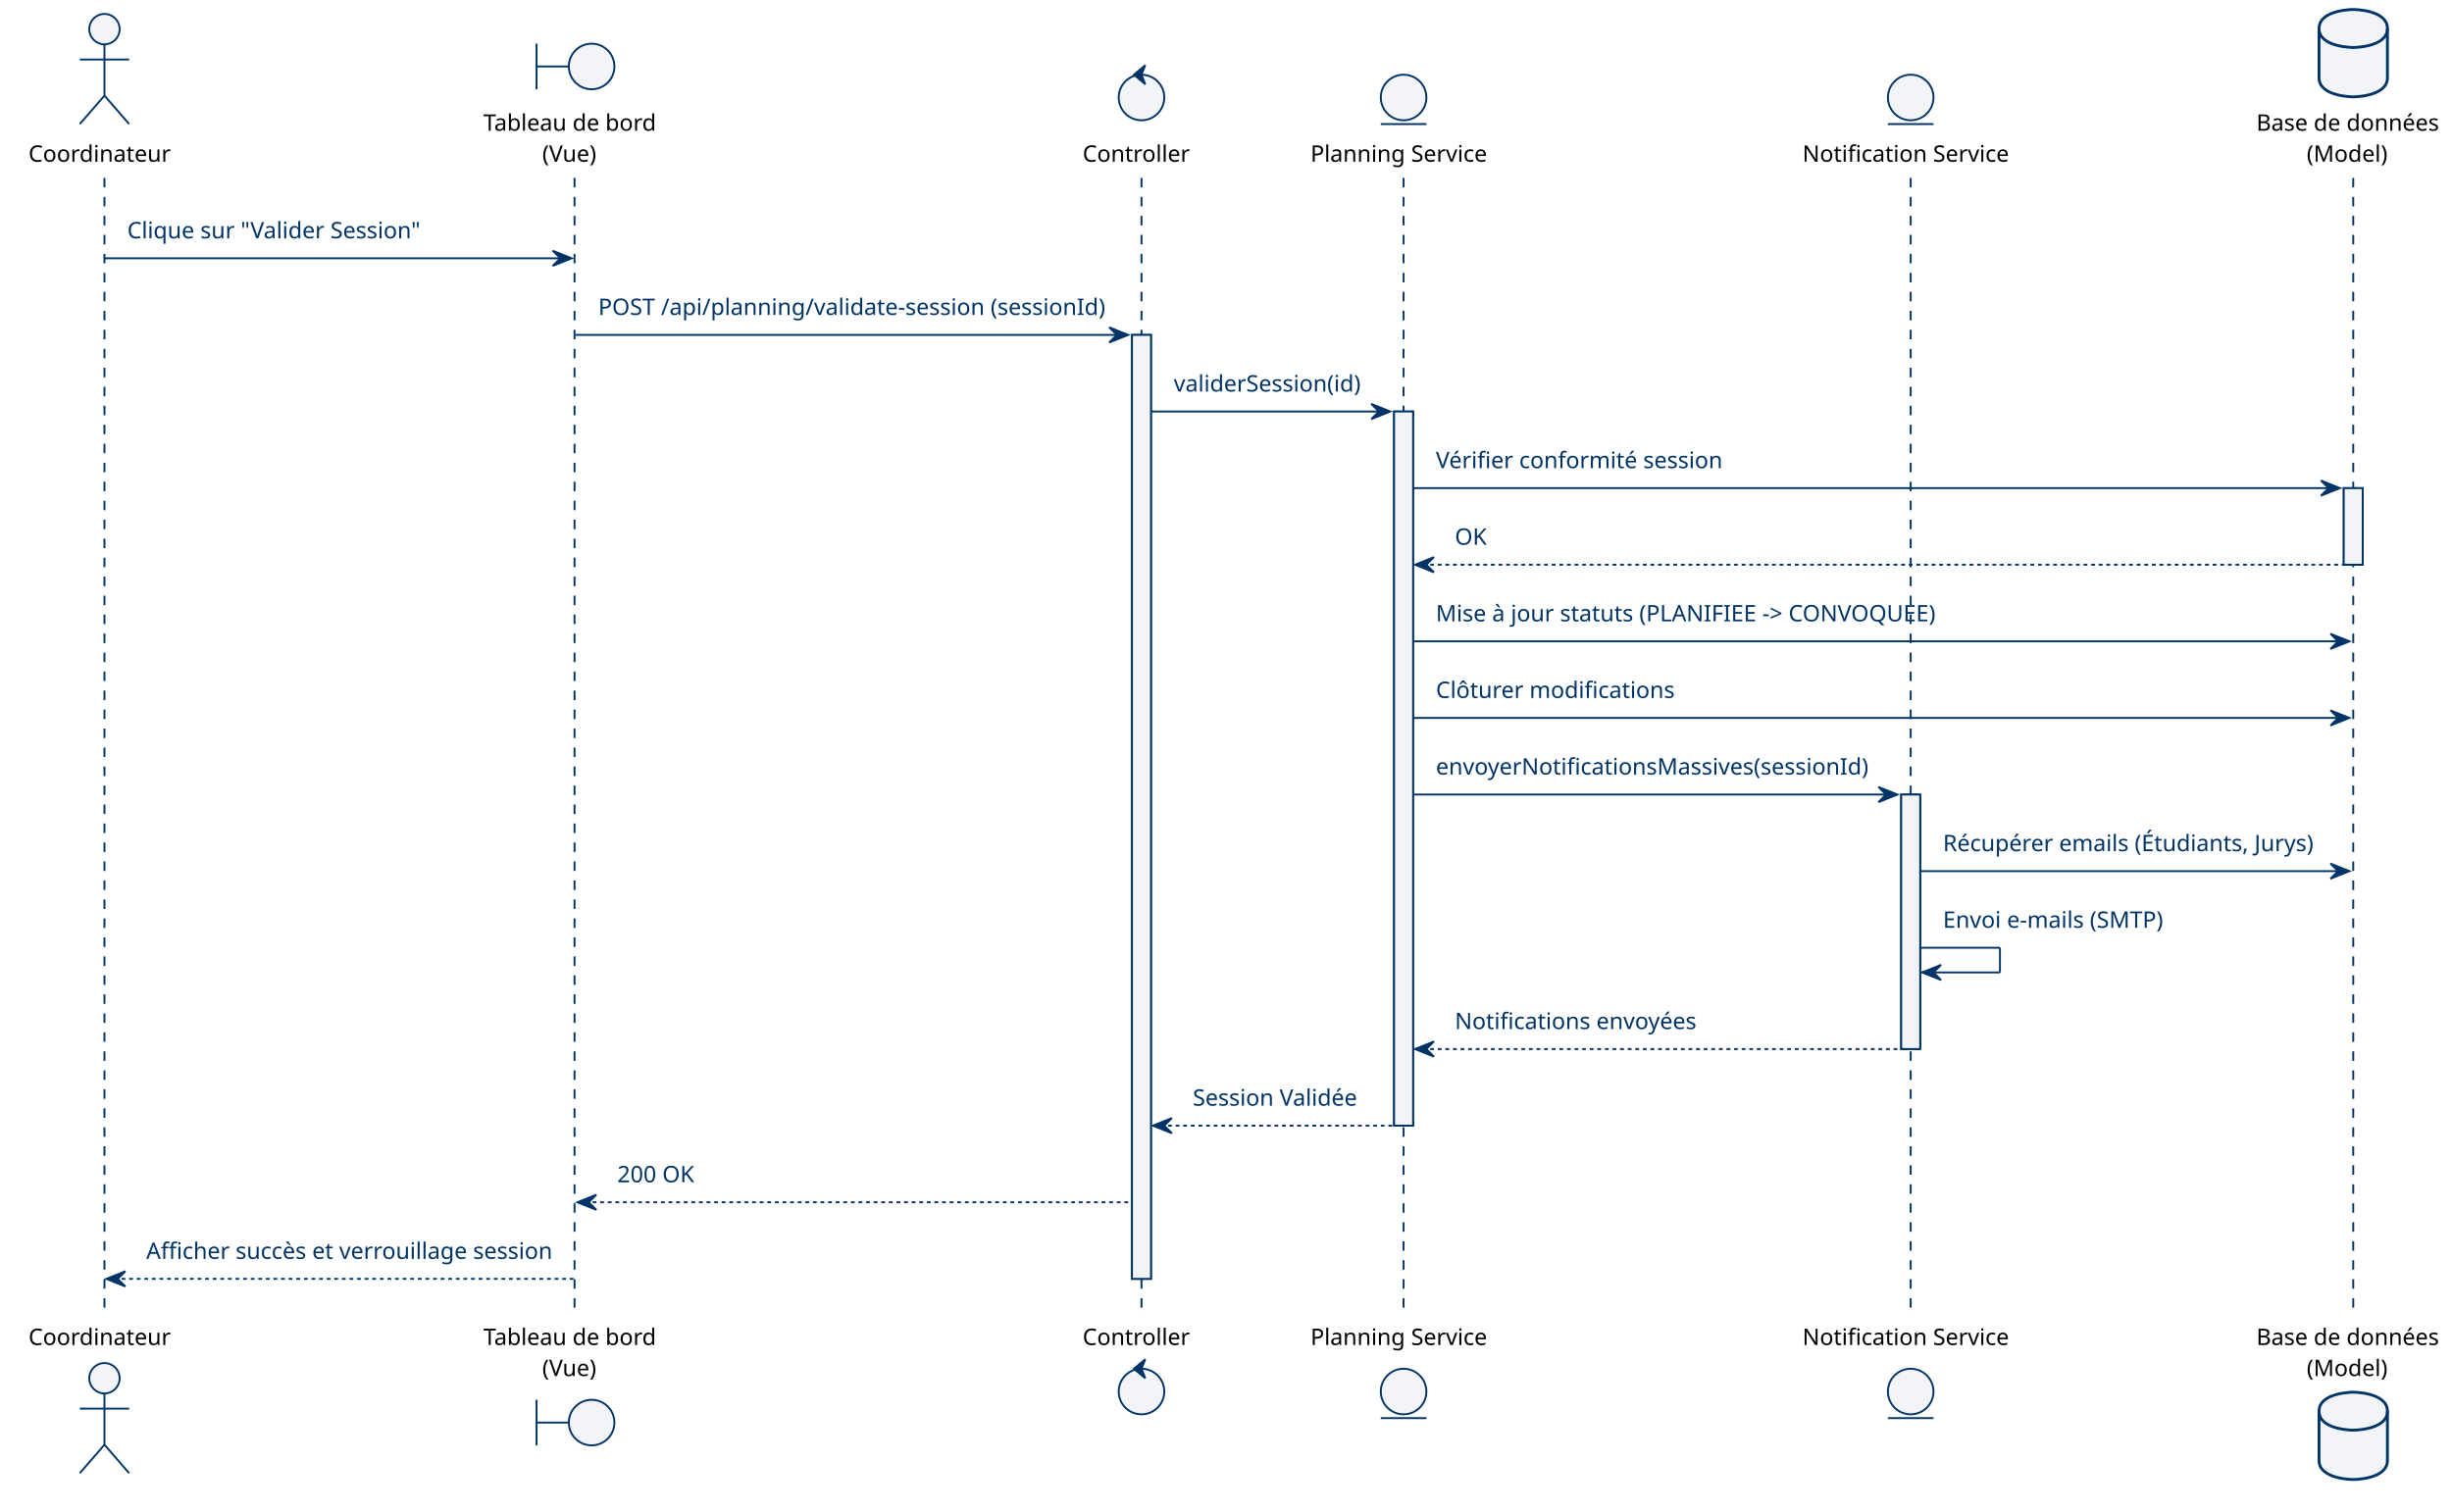
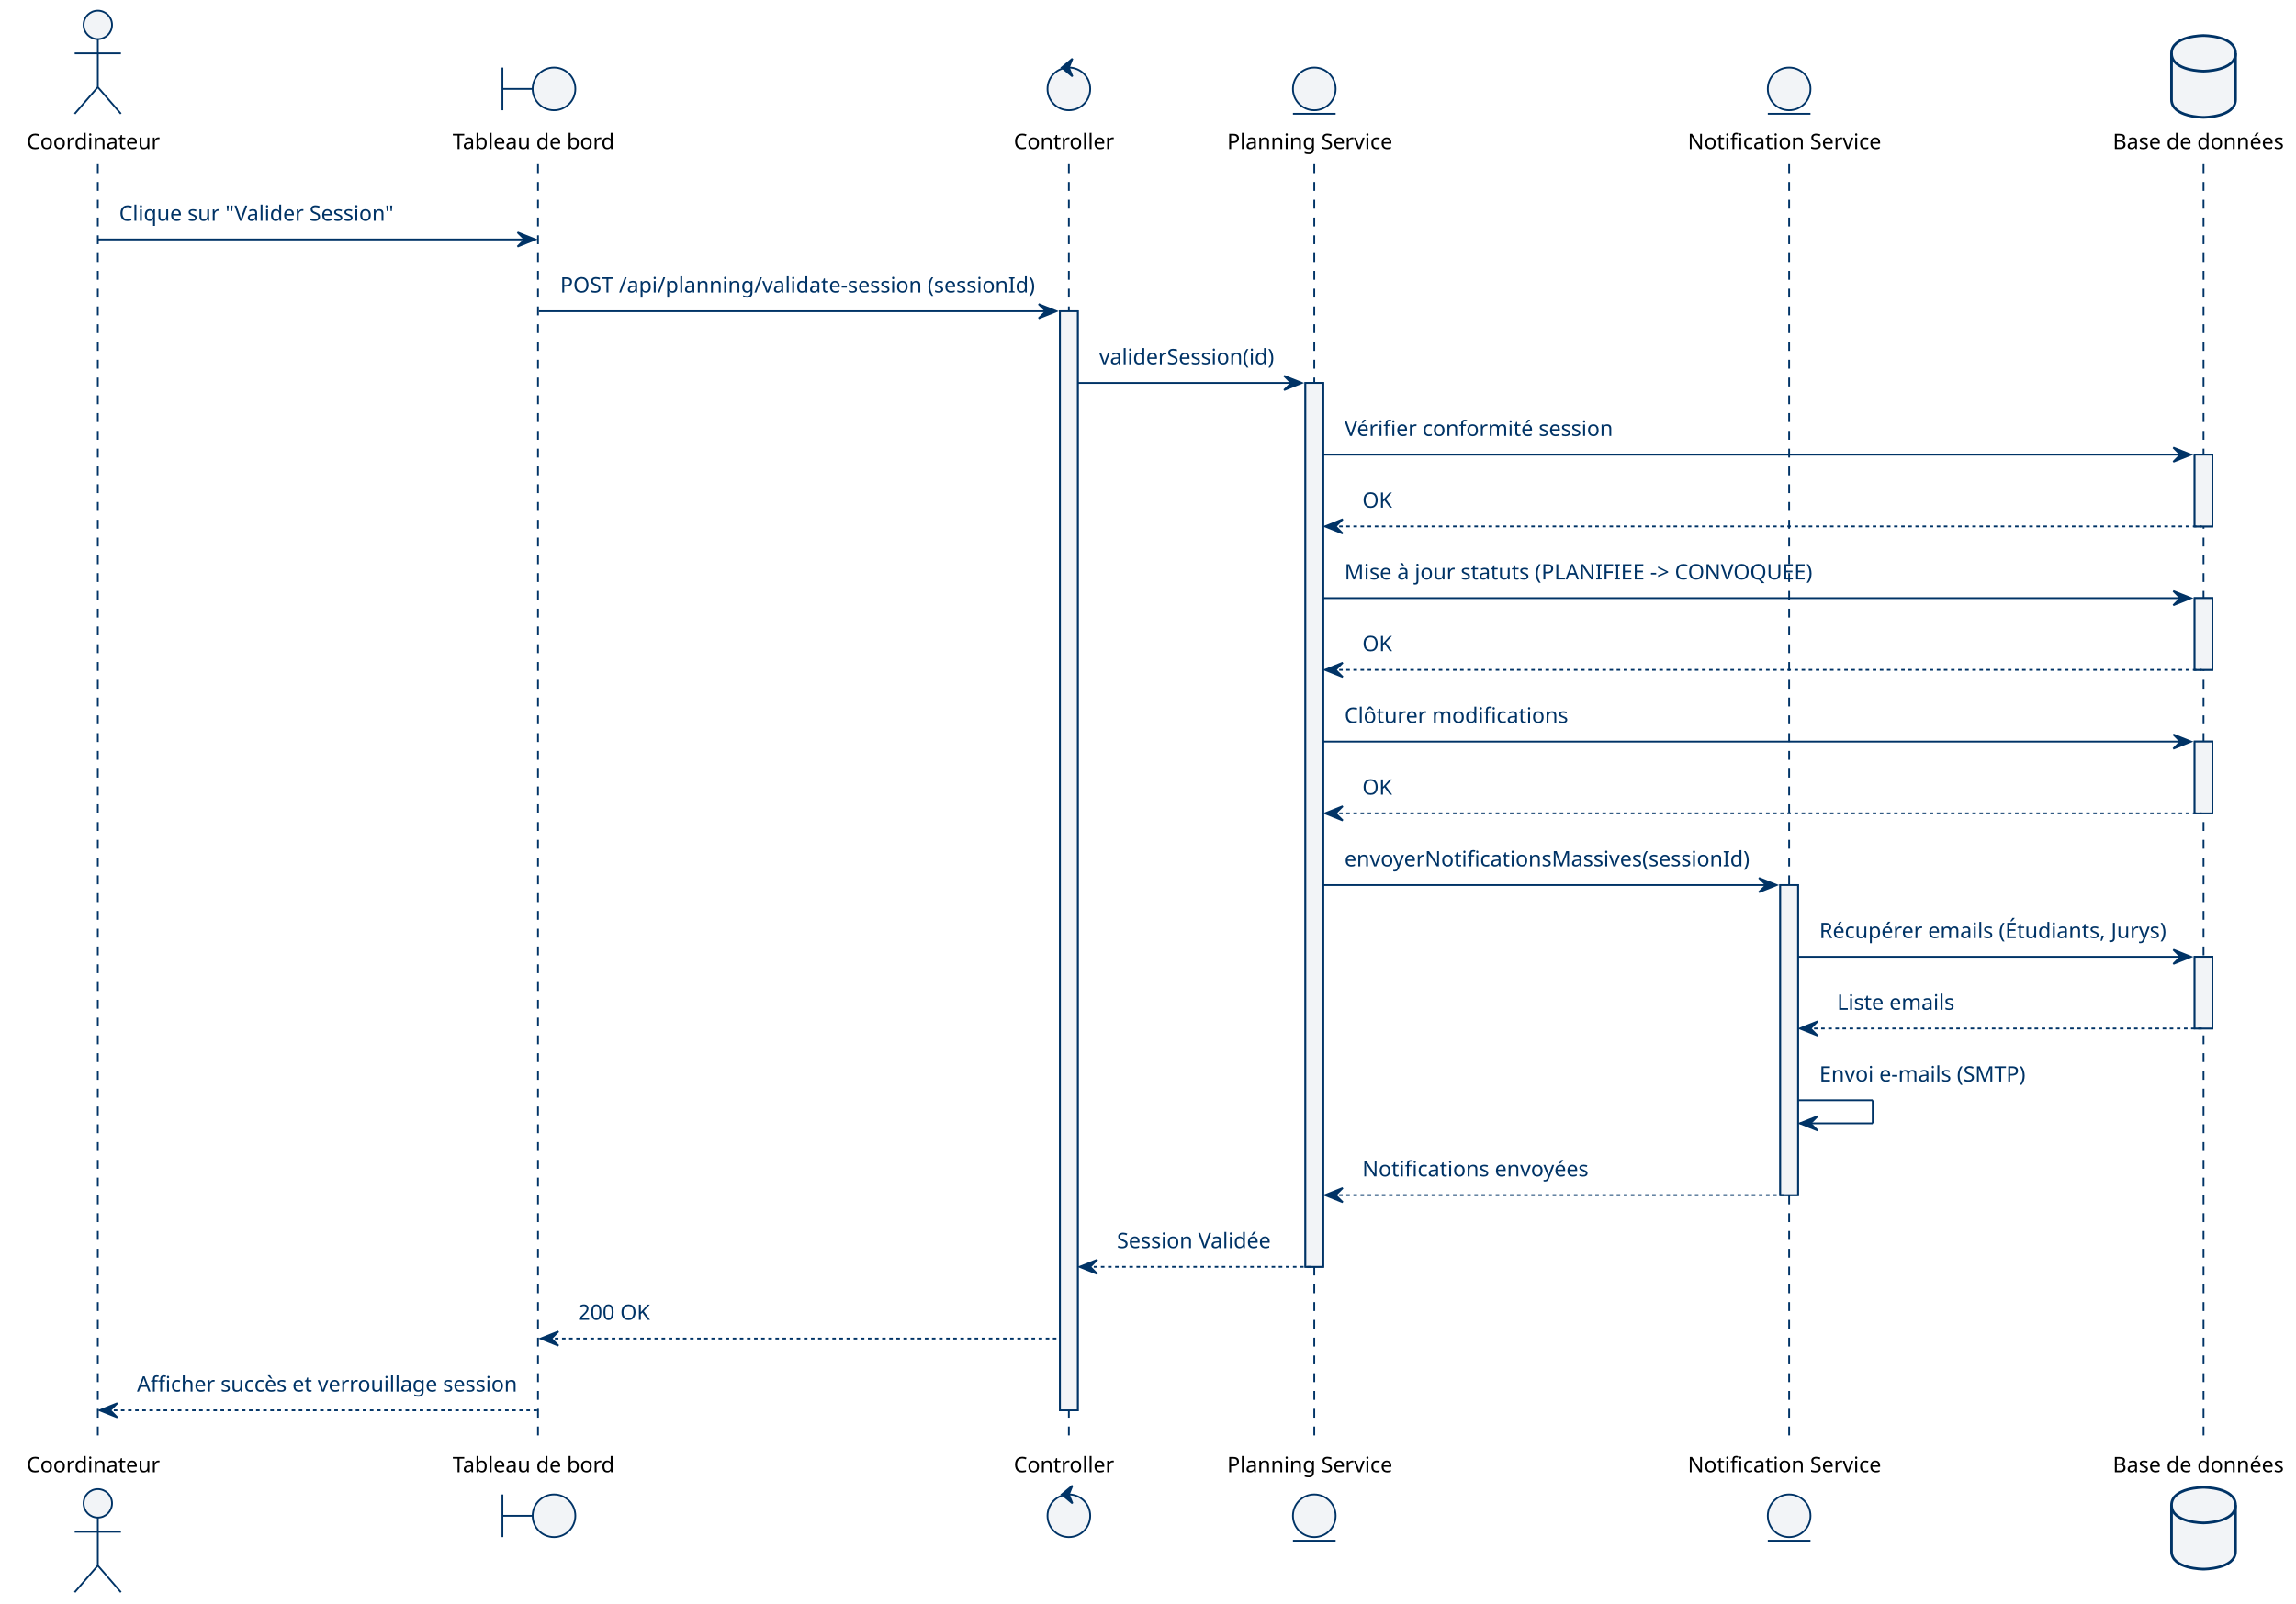
- <svg xmlns="http://www.w3.org/2000/svg" contentStyleType="text/css" height="796px" preserveAspectRatio="none" style="width:1291px;height:796px;background:#FFFFFF;" version="1.1" viewBox="0 0 1291 796" width="1291px" zoomAndPan="magnify">
+ <svg xmlns="http://www.w3.org/2000/svg" contentStyleType="text/css" height="902px" preserveAspectRatio="none" style="width:1291px;height:902px;background:#FFFFFF;" version="1.1" viewBox="0 0 1291 902" width="1291px" zoomAndPan="magnify">
  <defs />
  <g>
-     <rect fill="#F2F4F7" height="497.129" style="stroke:#003366;stroke-width:1.0;" width="10" x="596" y="176.376" />
-     <rect fill="#F2F4F7" height="376.097" style="stroke:#003366;stroke-width:1.0;" width="10" x="734" y="216.721" />
-     <rect fill="#F2F4F7" height="134.032" style="stroke:#003366;stroke-width:1.0;" width="10" x="1001" y="418.441" />
-     <rect fill="#F2F4F7" height="40.344" style="stroke:#003366;stroke-width:1.0;" width="10" x="1234" y="257.065" />
-     <line style="stroke:#003366;stroke-width:1.0;stroke-dasharray:5.0,5.0;" x1="55" x2="55" y1="93.688" y2="691.506" />
-     <line style="stroke:#003366;stroke-width:1.0;stroke-dasharray:5.0,5.0;" x1="302.5" x2="302.5" y1="93.688" y2="691.506" />
-     <line style="stroke:#003366;stroke-width:1.0;stroke-dasharray:5.0,5.0;" x1="601" x2="601" y1="93.688" y2="691.506" />
-     <line style="stroke:#003366;stroke-width:1.0;stroke-dasharray:5.0,5.0;" x1="739" x2="739" y1="93.688" y2="691.506" />
-     <line style="stroke:#003366;stroke-width:1.0;stroke-dasharray:5.0,5.0;" x1="1006" x2="1006" y1="93.688" y2="691.506" />
-     <line style="stroke:#003366;stroke-width:1.0;stroke-dasharray:5.0,5.0;" x1="1239" x2="1239" y1="93.688" y2="691.506" />
-     <text fill="#000000" font-family="sans-serif" font-size="12" lengthAdjust="spacing" textLength="74" x="15" y="85.172">Coordinateur</text>
-     <ellipse cx="55" cy="15.344" fill="#F2F4F7" rx="8" ry="8" style="stroke:#003366;stroke-width:1.0;" />
-     <path d="M55,23.344 L55,50.344 M42,31.344 L68,31.344 M55,50.344 L42,65.344 M55,50.344 L68,65.344 " fill="none" style="stroke:#003366;stroke-width:1.0;" />
-     <text fill="#000000" font-family="sans-serif" font-size="12" lengthAdjust="spacing" textLength="74" x="15" y="708.334">Coordinateur</text>
-     <ellipse cx="55" cy="725.85" fill="#F2F4F7" rx="8" ry="8" style="stroke:#003366;stroke-width:1.0;" />
-     <path d="M55,733.85 L55,760.85 M42,741.85 L68,741.85 M55,760.85 L42,775.85 M55,760.85 L68,775.85 " fill="none" style="stroke:#003366;stroke-width:1.0;" />
-     <text fill="#000000" font-family="sans-serif" font-size="12" lengthAdjust="spacing" textLength="91" x="254.5" y="68.828">Tableau de bord</text>
-     <text fill="#000000" font-family="sans-serif" font-size="12" lengthAdjust="spacing" textLength="29" x="285.5" y="85.172">(Vue)</text>
-     <path d="M282.5,23 L282.5,47 M282.5,35 L299.5,35 " fill="none" style="stroke:#003366;stroke-width:1.0;" />
-     <ellipse cx="311.5" cy="35" fill="#F2F4F7" rx="12" ry="12" style="stroke:#003366;stroke-width:1.0;" />
-     <text fill="#000000" font-family="sans-serif" font-size="12" lengthAdjust="spacing" textLength="91" x="254.5" y="708.334">Tableau de bord</text>
-     <text fill="#000000" font-family="sans-serif" font-size="12" lengthAdjust="spacing" textLength="29" x="285.5" y="724.678">(Vue)</text>
-     <path d="M282.5,737.194 L282.5,761.194 M282.5,749.194 L299.5,749.194 " fill="none" style="stroke:#003366;stroke-width:1.0;" />
-     <ellipse cx="311.5" cy="749.194" fill="#F2F4F7" rx="12" ry="12" style="stroke:#003366;stroke-width:1.0;" />
-     <text fill="#000000" font-family="sans-serif" font-size="12" lengthAdjust="spacing" textLength="56" x="570" y="85.172">Controller</text>
-     <ellipse cx="601" cy="51.344" fill="#F2F4F7" rx="12" ry="12" style="stroke:#003366;stroke-width:1.0;" />
-     <polygon fill="#003366" points="597,39.344,603,34.344,601,39.344,603,44.344,597,39.344" style="stroke:#003366;stroke-width:1.0;" />
-     <text fill="#000000" font-family="sans-serif" font-size="12" lengthAdjust="spacing" textLength="56" x="570" y="708.334">Controller</text>
-     <ellipse cx="601" cy="732.85" fill="#F2F4F7" rx="12" ry="12" style="stroke:#003366;stroke-width:1.0;" />
-     <polygon fill="#003366" points="597,720.85,603,715.85,601,720.85,603,725.85,597,720.85" style="stroke:#003366;stroke-width:1.0;" />
-     <text fill="#000000" font-family="sans-serif" font-size="12" lengthAdjust="spacing" textLength="92" x="690" y="85.172">Planning Service</text>
-     <ellipse cx="739" cy="51.344" fill="#F2F4F7" rx="12" ry="12" style="stroke:#003366;stroke-width:1.0;" />
-     <line style="stroke:#003366;stroke-width:1.0;" x1="727" x2="751" y1="65.344" y2="65.344" />
-     <text fill="#000000" font-family="sans-serif" font-size="12" lengthAdjust="spacing" textLength="92" x="690" y="708.334">Planning Service</text>
-     <ellipse cx="739" cy="732.85" fill="#F2F4F7" rx="12" ry="12" style="stroke:#003366;stroke-width:1.0;" />
-     <line style="stroke:#003366;stroke-width:1.0;" x1="727" x2="751" y1="746.85" y2="746.85" />
-     <text fill="#000000" font-family="sans-serif" font-size="12" lengthAdjust="spacing" textLength="108" x="949" y="85.172">Notification Service</text>
-     <ellipse cx="1006" cy="51.344" fill="#F2F4F7" rx="12" ry="12" style="stroke:#003366;stroke-width:1.0;" />
-     <line style="stroke:#003366;stroke-width:1.0;" x1="994" x2="1018" y1="65.344" y2="65.344" />
-     <text fill="#000000" font-family="sans-serif" font-size="12" lengthAdjust="spacing" textLength="108" x="949" y="708.334">Notification Service</text>
-     <ellipse cx="1006" cy="732.85" fill="#F2F4F7" rx="12" ry="12" style="stroke:#003366;stroke-width:1.0;" />
-     <line style="stroke:#003366;stroke-width:1.0;" x1="994" x2="1018" y1="746.85" y2="746.85" />
-     <text fill="#000000" font-family="sans-serif" font-size="12" lengthAdjust="spacing" textLength="96" x="1188" y="68.828">Base de données</text>
-     <text fill="#000000" font-family="sans-serif" font-size="12" lengthAdjust="spacing" textLength="43" x="1214.5" y="85.172">(Model)</text>
-     <path d="M1221,15 C1221,5 1239,5 1239,5 C1239,5 1257,5 1257,15 L1257,41 C1257,51 1239,51 1239,51 C1239,51 1221,51 1221,41 L1221,15 " fill="#F2F4F7" style="stroke:#003366;stroke-width:1.5;" />
-     <path d="M1221,15 C1221,25 1239,25 1239,25 C1239,25 1257,25 1257,15 " fill="none" style="stroke:#003366;stroke-width:1.5;" />
-     <text fill="#000000" font-family="sans-serif" font-size="12" lengthAdjust="spacing" textLength="96" x="1188" y="708.334">Base de données</text>
-     <text fill="#000000" font-family="sans-serif" font-size="12" lengthAdjust="spacing" textLength="43" x="1214.5" y="724.678">(Model)</text>
-     <path d="M1221,743.194 C1221,733.194 1239,733.194 1239,733.194 C1239,733.194 1257,733.194 1257,743.194 L1257,769.194 C1257,779.194 1239,779.194 1239,779.194 C1239,779.194 1221,779.194 1221,769.194 L1221,743.194 " fill="#F2F4F7" style="stroke:#003366;stroke-width:1.5;" />
-     <path d="M1221,743.194 C1221,753.194 1239,753.194 1239,753.194 C1239,753.194 1257,753.194 1257,743.194 " fill="none" style="stroke:#003366;stroke-width:1.5;" />
-     <rect fill="#F2F4F7" height="497.129" style="stroke:#003366;stroke-width:1.0;" width="10" x="596" y="176.376" />
-     <rect fill="#F2F4F7" height="376.097" style="stroke:#003366;stroke-width:1.0;" width="10" x="734" y="216.721" />
-     <rect fill="#F2F4F7" height="134.032" style="stroke:#003366;stroke-width:1.0;" width="10" x="1001" y="418.441" />
-     <rect fill="#F2F4F7" height="40.344" style="stroke:#003366;stroke-width:1.0;" width="10" x="1234" y="257.065" />
-     <polygon fill="#003366" points="291,132.032,301,136.032,291,140.032,295,136.032" style="stroke:#003366;stroke-width:1.0;" />
-     <line style="stroke:#003366;stroke-width:1.0;" x1="55" x2="297" y1="136.032" y2="136.032" />
-     <text fill="#003366" font-family="sans-serif" font-size="12" lengthAdjust="spacing" textLength="154" x="67" y="125.516">Clique sur "Valider Session"</text>
-     <polygon fill="#003366" points="584,172.376,594,176.376,584,180.376,588,176.376" style="stroke:#003366;stroke-width:1.0;" />
-     <line style="stroke:#003366;stroke-width:1.0;" x1="303" x2="590" y1="176.376" y2="176.376" />
-     <text fill="#003366" font-family="sans-serif" font-size="12" lengthAdjust="spacing" textLength="264" x="315" y="165.86">POST /api/planning/validate-session (sessionId)</text>
-     <polygon fill="#003366" points="722,212.721,732,216.721,722,220.721,726,216.721" style="stroke:#003366;stroke-width:1.0;" />
-     <line style="stroke:#003366;stroke-width:1.0;" x1="606" x2="728" y1="216.721" y2="216.721" />
-     <text fill="#003366" font-family="sans-serif" font-size="12" lengthAdjust="spacing" textLength="99" x="618" y="206.204">validerSession(id)</text>
-     <polygon fill="#003366" points="1222,253.065,1232,257.065,1222,261.065,1226,257.065" style="stroke:#003366;stroke-width:1.0;" />
-     <line style="stroke:#003366;stroke-width:1.0;" x1="744" x2="1228" y1="257.065" y2="257.065" />
-     <text fill="#003366" font-family="sans-serif" font-size="12" lengthAdjust="spacing" textLength="150" x="756" y="246.549">Vérifier conformité session</text>
-     <polygon fill="#003366" points="755,293.409,745,297.409,755,301.409,751,297.409" style="stroke:#003366;stroke-width:1.0;" />
-     <line style="stroke:#003366;stroke-width:1.0;stroke-dasharray:2.0,2.0;" x1="749" x2="1238" y1="297.409" y2="297.409" />
-     <text fill="#003366" font-family="sans-serif" font-size="12" lengthAdjust="spacing" textLength="16" x="766" y="286.893">OK</text>
-     <polygon fill="#003366" points="1227,333.753,1237,337.753,1227,341.753,1231,337.753" style="stroke:#003366;stroke-width:1.0;" />
-     <line style="stroke:#003366;stroke-width:1.0;" x1="744" x2="1233" y1="337.753" y2="337.753" />
-     <text fill="#003366" font-family="sans-serif" font-size="12" lengthAdjust="spacing" textLength="263" x="756" y="327.237">Mise à jour statuts (PLANIFIEE -&gt; CONVOQUEE)</text>
-     <polygon fill="#003366" points="1227,374.097,1237,378.097,1227,382.097,1231,378.097" style="stroke:#003366;stroke-width:1.0;" />
-     <line style="stroke:#003366;stroke-width:1.0;" x1="744" x2="1233" y1="378.097" y2="378.097" />
-     <text fill="#003366" font-family="sans-serif" font-size="12" lengthAdjust="spacing" textLength="124" x="756" y="367.581">Clôturer modifications</text>
-     <polygon fill="#003366" points="989,414.441,999,418.441,989,422.441,993,418.441" style="stroke:#003366;stroke-width:1.0;" />
-     <line style="stroke:#003366;stroke-width:1.0;" x1="744" x2="995" y1="418.441" y2="418.441" />
-     <text fill="#003366" font-family="sans-serif" font-size="12" lengthAdjust="spacing" textLength="228" x="756" y="407.925">envoyerNotificationsMassives(sessionId)</text>
-     <polygon fill="#003366" points="1227,454.785,1237,458.785,1227,462.785,1231,458.785" style="stroke:#003366;stroke-width:1.0;" />
-     <line style="stroke:#003366;stroke-width:1.0;" x1="1011" x2="1233" y1="458.785" y2="458.785" />
-     <text fill="#003366" font-family="sans-serif" font-size="12" lengthAdjust="spacing" textLength="194" x="1023" y="448.269">Récupérer emails (Étudiants, Jurys)</text>
-     <line style="stroke:#003366;stroke-width:1.0;" x1="1011" x2="1053" y1="499.129" y2="499.129" />
-     <line style="stroke:#003366;stroke-width:1.0;" x1="1053" x2="1053" y1="499.129" y2="512.129" />
-     <line style="stroke:#003366;stroke-width:1.0;" x1="1012" x2="1053" y1="512.129" y2="512.129" />
-     <polygon fill="#003366" points="1022,508.129,1012,512.129,1022,516.129,1018,512.129" style="stroke:#003366;stroke-width:1.0;" />
-     <text fill="#003366" font-family="sans-serif" font-size="12" lengthAdjust="spacing" textLength="117" x="1023" y="488.613">Envoi e-mails (SMTP)</text>
-     <polygon fill="#003366" points="755,548.473,745,552.473,755,556.473,751,552.473" style="stroke:#003366;stroke-width:1.0;" />
-     <line style="stroke:#003366;stroke-width:1.0;stroke-dasharray:2.0,2.0;" x1="749" x2="1005" y1="552.473" y2="552.473" />
-     <text fill="#003366" font-family="sans-serif" font-size="12" lengthAdjust="spacing" textLength="126" x="766" y="541.957">Notifications envoyées</text>
-     <polygon fill="#003366" points="617,588.818,607,592.818,617,596.818,613,592.818" style="stroke:#003366;stroke-width:1.0;" />
-     <line style="stroke:#003366;stroke-width:1.0;stroke-dasharray:2.0,2.0;" x1="611" x2="738" y1="592.818" y2="592.818" />
-     <text fill="#003366" font-family="sans-serif" font-size="12" lengthAdjust="spacing" textLength="87" x="628" y="582.302">Session Validée</text>
-     <polygon fill="#003366" points="314,629.162,304,633.162,314,637.162,310,633.162" style="stroke:#003366;stroke-width:1.0;" />
-     <line style="stroke:#003366;stroke-width:1.0;stroke-dasharray:2.0,2.0;" x1="308" x2="595" y1="633.162" y2="633.162" />
-     <text fill="#003366" font-family="sans-serif" font-size="12" lengthAdjust="spacing" textLength="40" x="325" y="622.646">200 OK</text>
-     <polygon fill="#003366" points="66,669.506,56,673.506,66,677.506,62,673.506" style="stroke:#003366;stroke-width:1.0;" />
-     <line style="stroke:#003366;stroke-width:1.0;stroke-dasharray:2.0,2.0;" x1="60" x2="302" y1="673.506" y2="673.506" />
-     <text fill="#003366" font-family="sans-serif" font-size="12" lengthAdjust="spacing" textLength="214" x="77" y="662.99">Afficher succès et verrouillage session</text>
+     <rect fill="#F2F4F7" height="618.162" style="stroke:#003366;stroke-width:1.0;" width="10" x="596" y="175.032" />
+     <rect fill="#F2F4F7" height="497.129" style="stroke:#003366;stroke-width:1.0;" width="10" x="734" y="215.376" />
+     <rect fill="#F2F4F7" height="174.376" style="stroke:#003366;stroke-width:1.0;" width="10" x="1001" y="497.785" />
+     <rect fill="#F2F4F7" height="40.344" style="stroke:#003366;stroke-width:1.0;" width="10" x="1234" y="255.721" />
+     <rect fill="#F2F4F7" height="40.344" style="stroke:#003366;stroke-width:1.0;" width="10" x="1234" y="336.409" />
+     <rect fill="#F2F4F7" height="40.344" style="stroke:#003366;stroke-width:1.0;" width="10" x="1234" y="417.097" />
+     <rect fill="#F2F4F7" height="40.344" style="stroke:#003366;stroke-width:1.0;" width="10" x="1234" y="538.129" />
+     <line style="stroke:#003366;stroke-width:1.0;stroke-dasharray:5.0,5.0;" x1="55" x2="55" y1="92.344" y2="811.194" />
+     <line style="stroke:#003366;stroke-width:1.0;stroke-dasharray:5.0,5.0;" x1="302.5" x2="302.5" y1="92.344" y2="811.194" />
+     <line style="stroke:#003366;stroke-width:1.0;stroke-dasharray:5.0,5.0;" x1="601" x2="601" y1="92.344" y2="811.194" />
+     <line style="stroke:#003366;stroke-width:1.0;stroke-dasharray:5.0,5.0;" x1="739" x2="739" y1="92.344" y2="811.194" />
+     <line style="stroke:#003366;stroke-width:1.0;stroke-dasharray:5.0,5.0;" x1="1006" x2="1006" y1="92.344" y2="811.194" />
+     <line style="stroke:#003366;stroke-width:1.0;stroke-dasharray:5.0,5.0;" x1="1239" x2="1239" y1="92.344" y2="811.194" />
+     <text fill="#000000" font-family="sans-serif" font-size="12" lengthAdjust="spacing" textLength="74" x="15" y="83.828">Coordinateur</text>
+     <ellipse cx="55" cy="14" fill="#F2F4F7" rx="8" ry="8" style="stroke:#003366;stroke-width:1.0;" />
+     <path d="M55,22 L55,49 M42,30 L68,30 M55,49 L42,64 M55,49 L68,64 " fill="none" style="stroke:#003366;stroke-width:1.0;" />
+     <text fill="#000000" font-family="sans-serif" font-size="12" lengthAdjust="spacing" textLength="74" x="15" y="828.022">Coordinateur</text>
+     <ellipse cx="55" cy="845.538" fill="#F2F4F7" rx="8" ry="8" style="stroke:#003366;stroke-width:1.0;" />
+     <path d="M55,853.538 L55,880.538 M42,861.538 L68,861.538 M55,880.538 L42,895.538 M55,880.538 L68,895.538 " fill="none" style="stroke:#003366;stroke-width:1.0;" />
+     <text fill="#000000" font-family="sans-serif" font-size="12" lengthAdjust="spacing" textLength="91" x="254.5" y="83.828">Tableau de bord</text>
+     <path d="M282.5,38 L282.5,62 M282.5,50 L299.5,50 " fill="none" style="stroke:#003366;stroke-width:1.0;" />
+     <ellipse cx="311.5" cy="50" fill="#F2F4F7" rx="12" ry="12" style="stroke:#003366;stroke-width:1.0;" />
+     <text fill="#000000" font-family="sans-serif" font-size="12" lengthAdjust="spacing" textLength="91" x="254.5" y="828.022">Tableau de bord</text>
+     <path d="M282.5,840.538 L282.5,864.538 M282.5,852.538 L299.5,852.538 " fill="none" style="stroke:#003366;stroke-width:1.0;" />
+     <ellipse cx="311.5" cy="852.538" fill="#F2F4F7" rx="12" ry="12" style="stroke:#003366;stroke-width:1.0;" />
+     <text fill="#000000" font-family="sans-serif" font-size="12" lengthAdjust="spacing" textLength="56" x="570" y="83.828">Controller</text>
+     <ellipse cx="601" cy="50" fill="#F2F4F7" rx="12" ry="12" style="stroke:#003366;stroke-width:1.0;" />
+     <polygon fill="#003366" points="597,38,603,33,601,38,603,43,597,38" style="stroke:#003366;stroke-width:1.0;" />
+     <text fill="#000000" font-family="sans-serif" font-size="12" lengthAdjust="spacing" textLength="56" x="570" y="828.022">Controller</text>
+     <ellipse cx="601" cy="852.538" fill="#F2F4F7" rx="12" ry="12" style="stroke:#003366;stroke-width:1.0;" />
+     <polygon fill="#003366" points="597,840.538,603,835.538,601,840.538,603,845.538,597,840.538" style="stroke:#003366;stroke-width:1.0;" />
+     <text fill="#000000" font-family="sans-serif" font-size="12" lengthAdjust="spacing" textLength="92" x="690" y="83.828">Planning Service</text>
+     <ellipse cx="739" cy="50" fill="#F2F4F7" rx="12" ry="12" style="stroke:#003366;stroke-width:1.0;" />
+     <line style="stroke:#003366;stroke-width:1.0;" x1="727" x2="751" y1="64" y2="64" />
+     <text fill="#000000" font-family="sans-serif" font-size="12" lengthAdjust="spacing" textLength="92" x="690" y="828.022">Planning Service</text>
+     <ellipse cx="739" cy="852.538" fill="#F2F4F7" rx="12" ry="12" style="stroke:#003366;stroke-width:1.0;" />
+     <line style="stroke:#003366;stroke-width:1.0;" x1="727" x2="751" y1="866.538" y2="866.538" />
+     <text fill="#000000" font-family="sans-serif" font-size="12" lengthAdjust="spacing" textLength="108" x="949" y="83.828">Notification Service</text>
+     <ellipse cx="1006" cy="50" fill="#F2F4F7" rx="12" ry="12" style="stroke:#003366;stroke-width:1.0;" />
+     <line style="stroke:#003366;stroke-width:1.0;" x1="994" x2="1018" y1="64" y2="64" />
+     <text fill="#000000" font-family="sans-serif" font-size="12" lengthAdjust="spacing" textLength="108" x="949" y="828.022">Notification Service</text>
+     <ellipse cx="1006" cy="852.538" fill="#F2F4F7" rx="12" ry="12" style="stroke:#003366;stroke-width:1.0;" />
+     <line style="stroke:#003366;stroke-width:1.0;" x1="994" x2="1018" y1="866.538" y2="866.538" />
+     <text fill="#000000" font-family="sans-serif" font-size="12" lengthAdjust="spacing" textLength="96" x="1188" y="83.828">Base de données</text>
+     <path d="M1221,30 C1221,20 1239,20 1239,20 C1239,20 1257,20 1257,30 L1257,56 C1257,66 1239,66 1239,66 C1239,66 1221,66 1221,56 L1221,30 " fill="#F2F4F7" style="stroke:#003366;stroke-width:1.5;" />
+     <path d="M1221,30 C1221,40 1239,40 1239,40 C1239,40 1257,40 1257,30 " fill="none" style="stroke:#003366;stroke-width:1.5;" />
+     <text fill="#000000" font-family="sans-serif" font-size="12" lengthAdjust="spacing" textLength="96" x="1188" y="828.022">Base de données</text>
+     <path d="M1221,846.538 C1221,836.538 1239,836.538 1239,836.538 C1239,836.538 1257,836.538 1257,846.538 L1257,872.538 C1257,882.538 1239,882.538 1239,882.538 C1239,882.538 1221,882.538 1221,872.538 L1221,846.538 " fill="#F2F4F7" style="stroke:#003366;stroke-width:1.5;" />
+     <path d="M1221,846.538 C1221,856.538 1239,856.538 1239,856.538 C1239,856.538 1257,856.538 1257,846.538 " fill="none" style="stroke:#003366;stroke-width:1.5;" />
+     <rect fill="#F2F4F7" height="618.162" style="stroke:#003366;stroke-width:1.0;" width="10" x="596" y="175.032" />
+     <rect fill="#F2F4F7" height="497.129" style="stroke:#003366;stroke-width:1.0;" width="10" x="734" y="215.376" />
+     <rect fill="#F2F4F7" height="174.376" style="stroke:#003366;stroke-width:1.0;" width="10" x="1001" y="497.785" />
+     <rect fill="#F2F4F7" height="40.344" style="stroke:#003366;stroke-width:1.0;" width="10" x="1234" y="255.721" />
+     <rect fill="#F2F4F7" height="40.344" style="stroke:#003366;stroke-width:1.0;" width="10" x="1234" y="336.409" />
+     <rect fill="#F2F4F7" height="40.344" style="stroke:#003366;stroke-width:1.0;" width="10" x="1234" y="417.097" />
+     <rect fill="#F2F4F7" height="40.344" style="stroke:#003366;stroke-width:1.0;" width="10" x="1234" y="538.129" />
+     <polygon fill="#003366" points="291,130.688,301,134.688,291,138.688,295,134.688" style="stroke:#003366;stroke-width:1.0;" />
+     <line style="stroke:#003366;stroke-width:1.0;" x1="55" x2="297" y1="134.688" y2="134.688" />
+     <text fill="#003366" font-family="sans-serif" font-size="12" lengthAdjust="spacing" textLength="154" x="67" y="124.172">Clique sur "Valider Session"</text>
+     <polygon fill="#003366" points="584,171.032,594,175.032,584,179.032,588,175.032" style="stroke:#003366;stroke-width:1.0;" />
+     <line style="stroke:#003366;stroke-width:1.0;" x1="303" x2="590" y1="175.032" y2="175.032" />
+     <text fill="#003366" font-family="sans-serif" font-size="12" lengthAdjust="spacing" textLength="264" x="315" y="164.516">POST /api/planning/validate-session (sessionId)</text>
+     <polygon fill="#003366" points="722,211.376,732,215.376,722,219.376,726,215.376" style="stroke:#003366;stroke-width:1.0;" />
+     <line style="stroke:#003366;stroke-width:1.0;" x1="606" x2="728" y1="215.376" y2="215.376" />
+     <text fill="#003366" font-family="sans-serif" font-size="12" lengthAdjust="spacing" textLength="99" x="618" y="204.86">validerSession(id)</text>
+     <polygon fill="#003366" points="1222,251.721,1232,255.721,1222,259.721,1226,255.721" style="stroke:#003366;stroke-width:1.0;" />
+     <line style="stroke:#003366;stroke-width:1.0;" x1="744" x2="1228" y1="255.721" y2="255.721" />
+     <text fill="#003366" font-family="sans-serif" font-size="12" lengthAdjust="spacing" textLength="150" x="756" y="245.204">Vérifier conformité session</text>
+     <polygon fill="#003366" points="755,292.065,745,296.065,755,300.065,751,296.065" style="stroke:#003366;stroke-width:1.0;" />
+     <line style="stroke:#003366;stroke-width:1.0;stroke-dasharray:2.0,2.0;" x1="749" x2="1238" y1="296.065" y2="296.065" />
+     <text fill="#003366" font-family="sans-serif" font-size="12" lengthAdjust="spacing" textLength="16" x="766" y="285.549">OK</text>
+     <polygon fill="#003366" points="1222,332.409,1232,336.409,1222,340.409,1226,336.409" style="stroke:#003366;stroke-width:1.0;" />
+     <line style="stroke:#003366;stroke-width:1.0;" x1="744" x2="1228" y1="336.409" y2="336.409" />
+     <text fill="#003366" font-family="sans-serif" font-size="12" lengthAdjust="spacing" textLength="263" x="756" y="325.893">Mise à jour statuts (PLANIFIEE -&gt; CONVOQUEE)</text>
+     <polygon fill="#003366" points="755,372.753,745,376.753,755,380.753,751,376.753" style="stroke:#003366;stroke-width:1.0;" />
+     <line style="stroke:#003366;stroke-width:1.0;stroke-dasharray:2.0,2.0;" x1="749" x2="1238" y1="376.753" y2="376.753" />
+     <text fill="#003366" font-family="sans-serif" font-size="12" lengthAdjust="spacing" textLength="16" x="766" y="366.237">OK</text>
+     <polygon fill="#003366" points="1222,413.097,1232,417.097,1222,421.097,1226,417.097" style="stroke:#003366;stroke-width:1.0;" />
+     <line style="stroke:#003366;stroke-width:1.0;" x1="744" x2="1228" y1="417.097" y2="417.097" />
+     <text fill="#003366" font-family="sans-serif" font-size="12" lengthAdjust="spacing" textLength="124" x="756" y="406.581">Clôturer modifications</text>
+     <polygon fill="#003366" points="755,453.441,745,457.441,755,461.441,751,457.441" style="stroke:#003366;stroke-width:1.0;" />
+     <line style="stroke:#003366;stroke-width:1.0;stroke-dasharray:2.0,2.0;" x1="749" x2="1238" y1="457.441" y2="457.441" />
+     <text fill="#003366" font-family="sans-serif" font-size="12" lengthAdjust="spacing" textLength="16" x="766" y="446.925">OK</text>
+     <polygon fill="#003366" points="989,493.785,999,497.785,989,501.785,993,497.785" style="stroke:#003366;stroke-width:1.0;" />
+     <line style="stroke:#003366;stroke-width:1.0;" x1="744" x2="995" y1="497.785" y2="497.785" />
+     <text fill="#003366" font-family="sans-serif" font-size="12" lengthAdjust="spacing" textLength="228" x="756" y="487.269">envoyerNotificationsMassives(sessionId)</text>
+     <polygon fill="#003366" points="1222,534.129,1232,538.129,1222,542.129,1226,538.129" style="stroke:#003366;stroke-width:1.0;" />
+     <line style="stroke:#003366;stroke-width:1.0;" x1="1011" x2="1228" y1="538.129" y2="538.129" />
+     <text fill="#003366" font-family="sans-serif" font-size="12" lengthAdjust="spacing" textLength="194" x="1023" y="527.613">Récupérer emails (Étudiants, Jurys)</text>
+     <polygon fill="#003366" points="1022,574.473,1012,578.473,1022,582.473,1018,578.473" style="stroke:#003366;stroke-width:1.0;" />
+     <line style="stroke:#003366;stroke-width:1.0;stroke-dasharray:2.0,2.0;" x1="1016" x2="1238" y1="578.473" y2="578.473" />
+     <text fill="#003366" font-family="sans-serif" font-size="12" lengthAdjust="spacing" textLength="66" x="1033" y="567.957">Liste emails</text>
+     <line style="stroke:#003366;stroke-width:1.0;" x1="1011" x2="1053" y1="618.818" y2="618.818" />
+     <line style="stroke:#003366;stroke-width:1.0;" x1="1053" x2="1053" y1="618.818" y2="631.818" />
+     <line style="stroke:#003366;stroke-width:1.0;" x1="1012" x2="1053" y1="631.818" y2="631.818" />
+     <polygon fill="#003366" points="1022,627.818,1012,631.818,1022,635.818,1018,631.818" style="stroke:#003366;stroke-width:1.0;" />
+     <text fill="#003366" font-family="sans-serif" font-size="12" lengthAdjust="spacing" textLength="117" x="1023" y="608.302">Envoi e-mails (SMTP)</text>
+     <polygon fill="#003366" points="755,668.162,745,672.162,755,676.162,751,672.162" style="stroke:#003366;stroke-width:1.0;" />
+     <line style="stroke:#003366;stroke-width:1.0;stroke-dasharray:2.0,2.0;" x1="749" x2="1005" y1="672.162" y2="672.162" />
+     <text fill="#003366" font-family="sans-serif" font-size="12" lengthAdjust="spacing" textLength="126" x="766" y="661.646">Notifications envoyées</text>
+     <polygon fill="#003366" points="617,708.506,607,712.506,617,716.506,613,712.506" style="stroke:#003366;stroke-width:1.0;" />
+     <line style="stroke:#003366;stroke-width:1.0;stroke-dasharray:2.0,2.0;" x1="611" x2="738" y1="712.506" y2="712.506" />
+     <text fill="#003366" font-family="sans-serif" font-size="12" lengthAdjust="spacing" textLength="87" x="628" y="701.99">Session Validée</text>
+     <polygon fill="#003366" points="314,748.85,304,752.85,314,756.85,310,752.85" style="stroke:#003366;stroke-width:1.0;" />
+     <line style="stroke:#003366;stroke-width:1.0;stroke-dasharray:2.0,2.0;" x1="308" x2="595" y1="752.85" y2="752.85" />
+     <text fill="#003366" font-family="sans-serif" font-size="12" lengthAdjust="spacing" textLength="40" x="325" y="742.334">200 OK</text>
+     <polygon fill="#003366" points="66,789.194,56,793.194,66,797.194,62,793.194" style="stroke:#003366;stroke-width:1.0;" />
+     <line style="stroke:#003366;stroke-width:1.0;stroke-dasharray:2.0,2.0;" x1="60" x2="302" y1="793.194" y2="793.194" />
+     <text fill="#003366" font-family="sans-serif" font-size="12" lengthAdjust="spacing" textLength="214" x="77" y="782.678">Afficher succès et verrouillage session</text>
  </g>
</svg>
